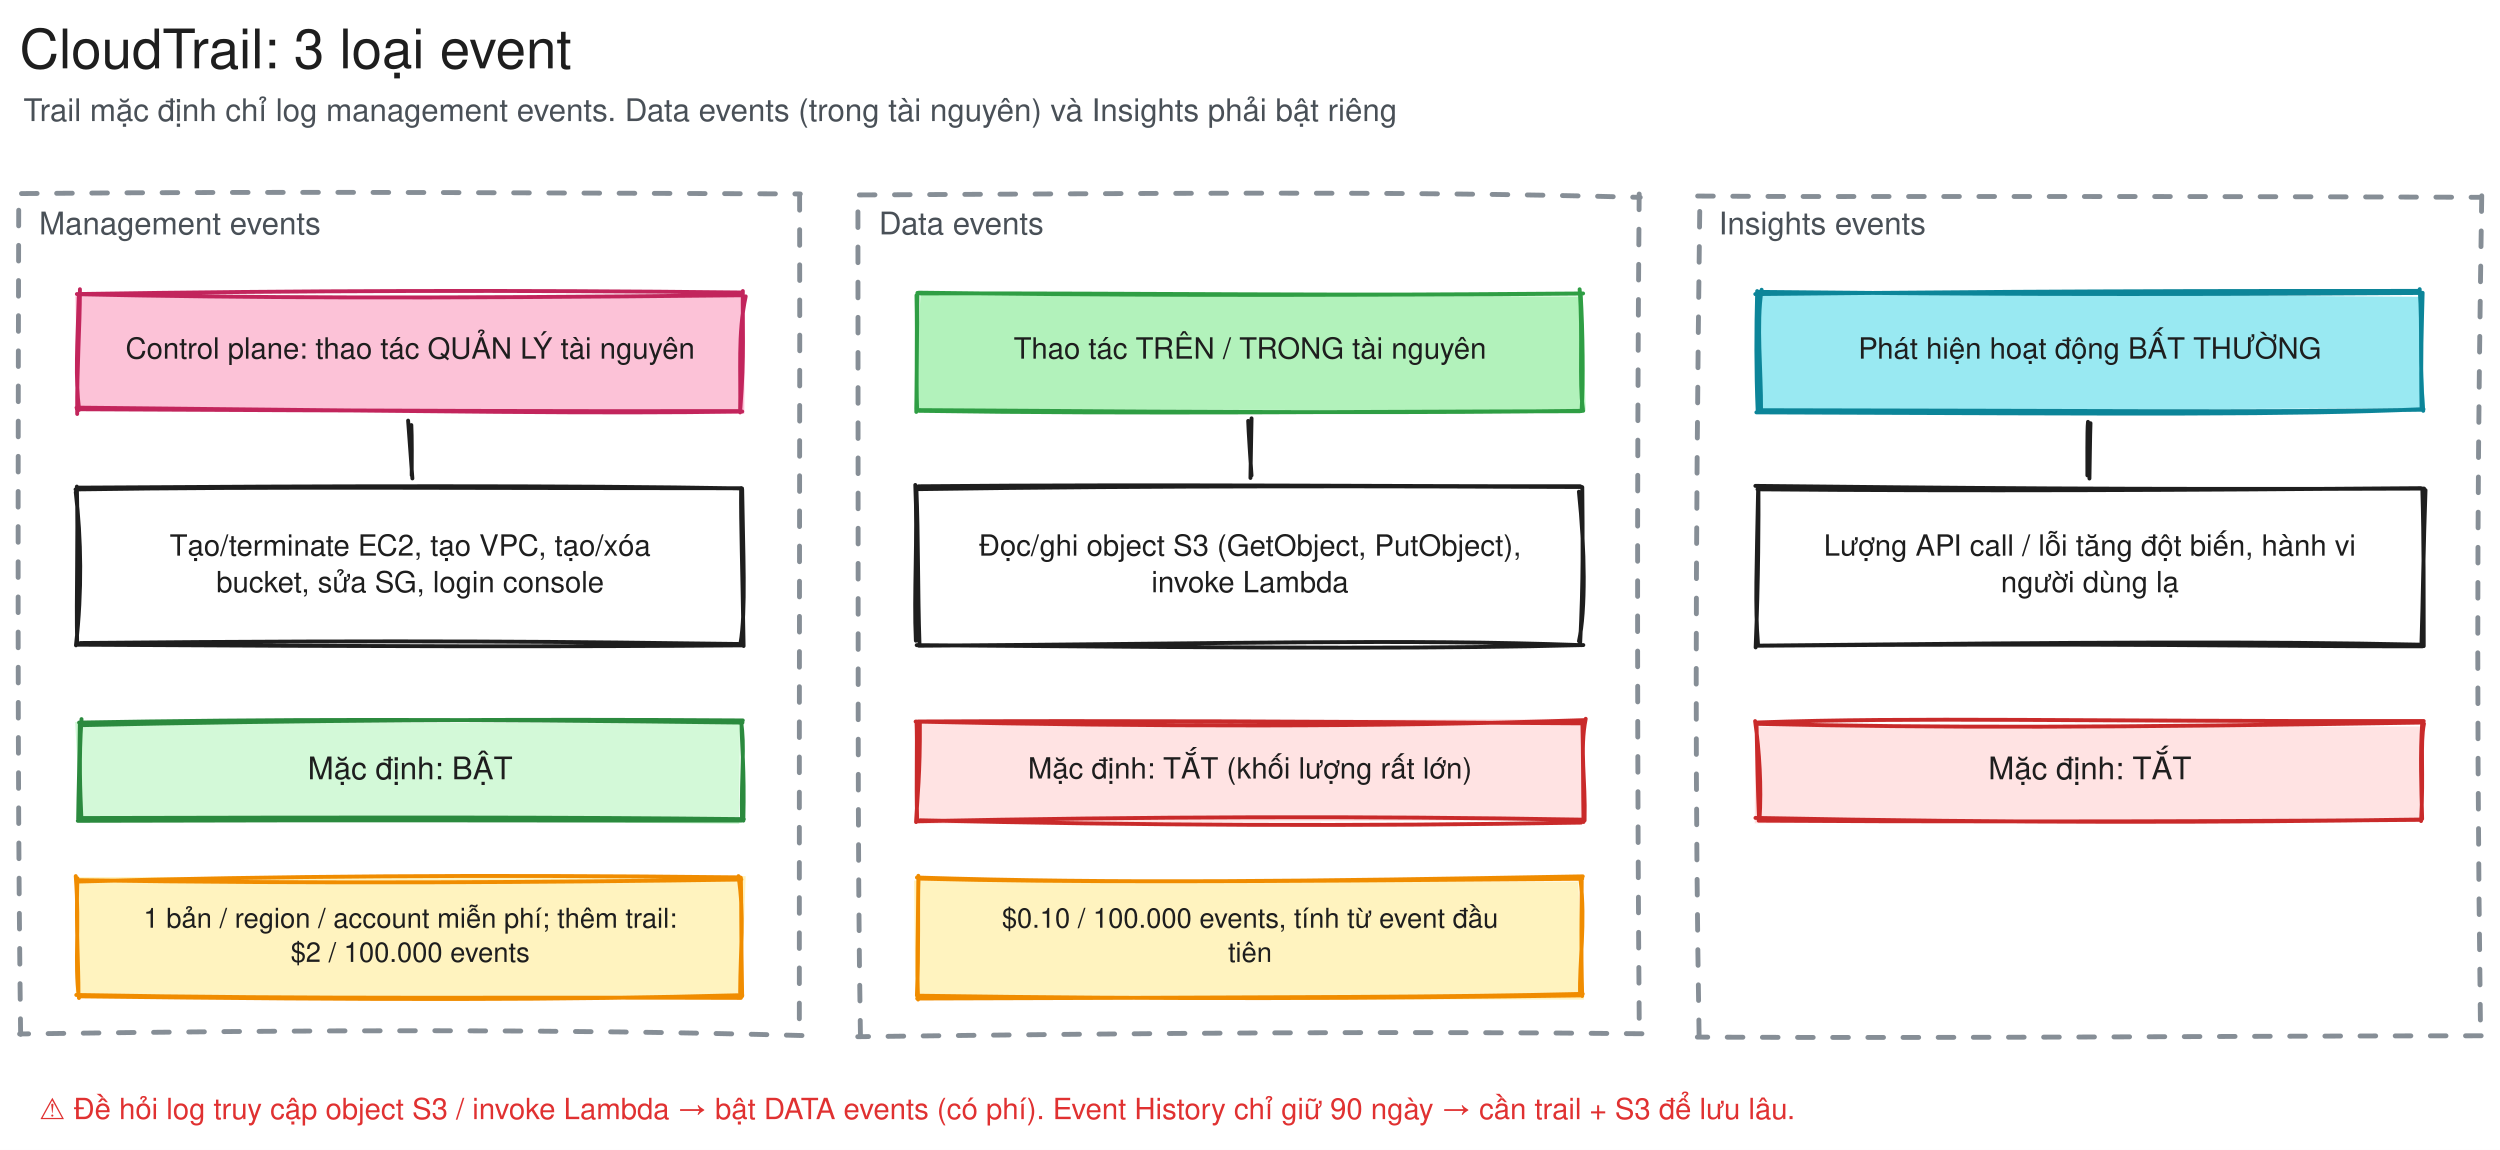
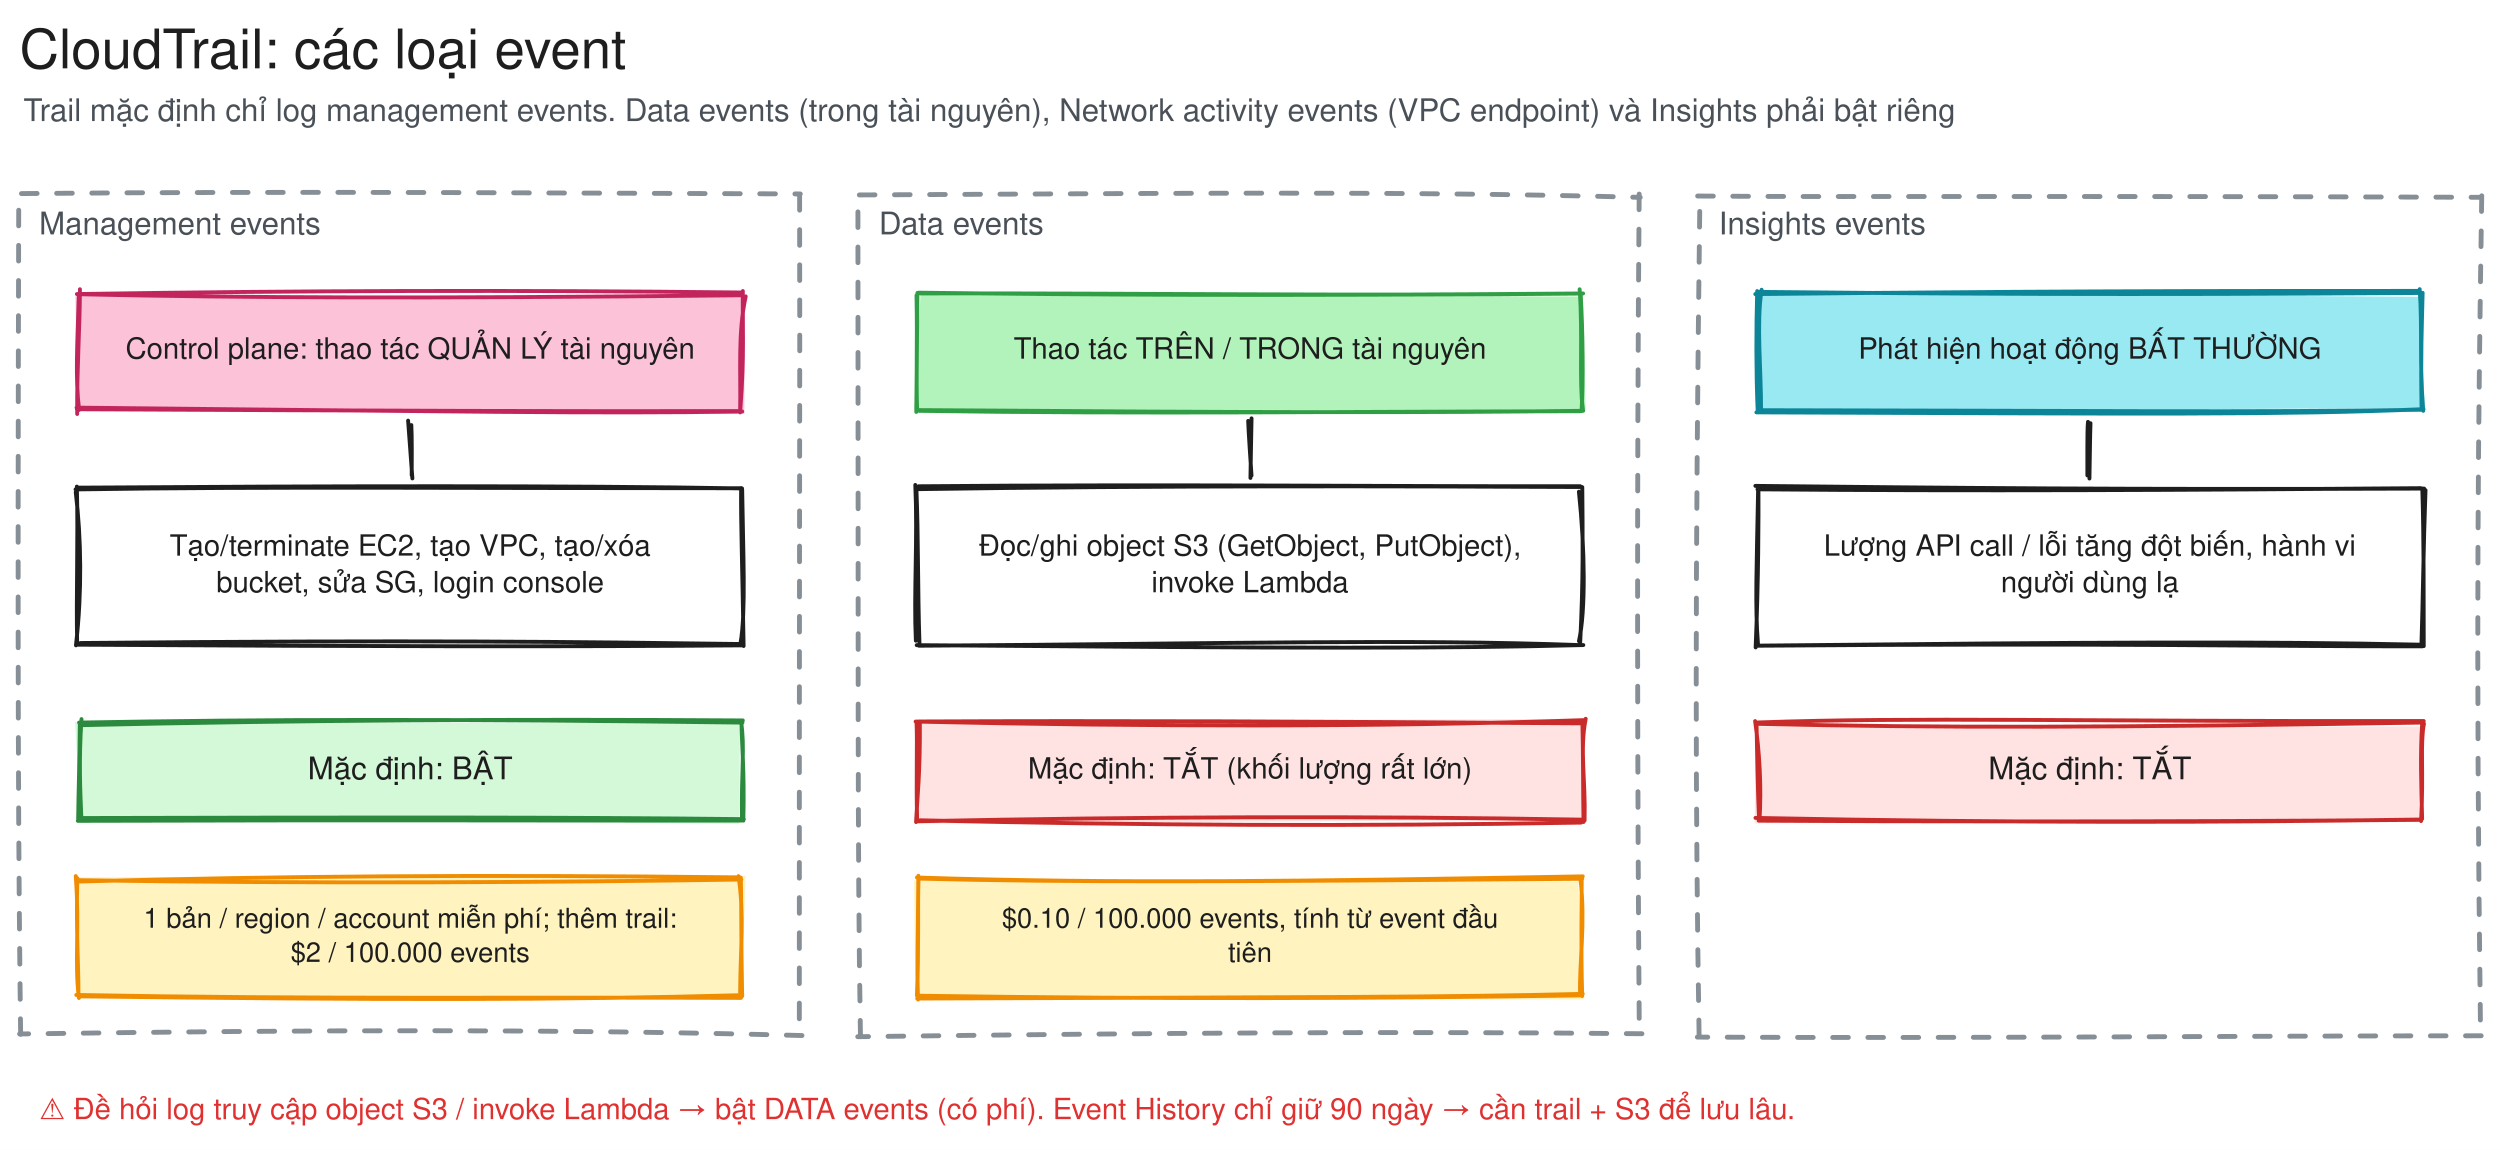
<svg xmlns="http://www.w3.org/2000/svg" version="1.1" viewBox="0 0 1280 588.75" width="1280" height="588.75">
  <defs>
    <style>
      @font-face {
        font-family: "Virgil";
        src: url("https://excalidraw.com/Virgil.woff2");
      }
      @font-face {
        font-family: "Cascadia";
        src: url("https://excalidraw.com/Cascadia.woff2");
      }
    </style>
  </defs>
  <rect x="0" y="0" width="1280" height="588.75" fill="#ffffff" />
  <g transform="translate(10 10) rotate(0 152.88 17.5)">
-     <text x="0" y="25" font-family="Helvetica, Segoe UI Emoji" font-size="28px" fill="#1e1e1e" text-anchor="start" style="white-space: pre;" direction="ltr">CloudTrail: 3 loại event</text>
+     <text x="0" y="25" font-family="Helvetica, Segoe UI Emoji" font-size="28px" fill="#1e1e1e" text-anchor="start" style="white-space: pre;" direction="ltr">CloudTrail: các loại event</text>
  </g>
  <g transform="translate(12 48) rotate(0 373.28 10)">
-     <text x="0" y="14" font-family="Helvetica, Segoe UI Emoji" font-size="16px" fill="#495057" text-anchor="start" style="white-space: pre;" direction="ltr">Trail mặc định chỉ log management events. Data events (trong tài nguyên) và Insights phải bật riêng</text>
+     <text x="0" y="14" font-family="Helvetica, Segoe UI Emoji" font-size="16px" fill="#495057" text-anchor="start" style="white-space: pre;" direction="ltr">Trail mặc định chỉ log management events. Data events (trong tài nguyên), Network activity events (VPC endpoint) và Insights phải bật riêng</text>
  </g>
  <g stroke-linecap="round" transform="translate(10 100) rotate(0 200 215)">
    <path d="M1 -0.89 C147.17 -2.24, 294.04 -1.01, 399.74 -0.7 M399.4 -0.4 C399.67 93, 399.14 186.9, 399.26 430.86 M400.61 430.19 C276.92 426.86, 154.19 427.22, 0.04 429.39 M0.56 429.63 C-0.55 340.18, -1.12 248.36, -0.4 -0.58" stroke="#868e96" stroke-width="2.5" fill="none" stroke-dasharray="8 10" />
  </g>
  <g transform="translate(20 106) rotate(0 75.2 10)">
    <text x="0" y="14" font-family="Helvetica, Segoe UI Emoji" font-size="16px" fill="#495057" text-anchor="start" style="white-space: pre;" direction="ltr">Management events</text>
  </g>
  <g stroke-linecap="round" transform="translate(440 100) rotate(0 200 215)">
    <path d="M-0.02 -0.19 C136.42 -0.75, 270.61 -2.48, 399.8 1.05 M399.26 -0.64 C398.01 152.08, 398.33 304.65, 399.34 430.66 M400.67 429.27 C276.3 428, 154.4 428.86, -0.83 430.79 M0.55 430.47 C-1.11 332.39, -0.44 234.95, -0.75 0.03" stroke="#868e96" stroke-width="2.5" fill="none" stroke-dasharray="8 10" />
  </g>
  <g transform="translate(450 106) rotate(0 45.52 10)">
    <text x="0" y="14" font-family="Helvetica, Segoe UI Emoji" font-size="16px" fill="#495057" text-anchor="start" style="white-space: pre;" direction="ltr">Data events</text>
  </g>
  <g stroke-linecap="round" transform="translate(870 100) rotate(0 200 215)">
    <path d="M-0.8 0.37 C82.49 1.03, 164.79 0.13, 400.34 1.02 M400.65 0.25 C398.98 111.9, 397.39 224.22, 400.04 429.27 M400.35 430.32 C272 430.35, 144.96 431.66, -0.96 431 M-0.06 430.24 C-1.96 315.09, -2.23 199.75, 0.35 0.95" stroke="#868e96" stroke-width="2.5" fill="none" stroke-dasharray="8 10" />
  </g>
  <g transform="translate(880 106) rotate(0 57.92 10)">
    <text x="0" y="14" font-family="Helvetica, Segoe UI Emoji" font-size="16px" fill="#495057" text-anchor="start" style="white-space: pre;" direction="ltr">Insights events</text>
  </g>
  <g stroke-linecap="round" transform="translate(40 150) rotate(0 170 30)">
    <path d="M-1.4 1.72 L341.42 1.7 L341.08 61.85 L-0.21 60.1" stroke="none" stroke-width="0" fill="#fcc2d7" />
    <path d="M0.72 0.69 C85.96 2.45, 170.64 2.98, 339.8 1.18 M-0.64 0.56 C111.75 -1.23, 224.74 -1.55, 339.77 -0.24 M341.8 1.74 C337.66 21.19, 339.41 39.78, 338.94 61.16 M340.33 -0.99 C340.08 15.24, 341.19 32.29, 339.08 59.07 M340.03 60.68 C267.14 61.88, 191.82 60.64, -0.81 58.71 M339.52 60.46 C251.63 60.67, 164.19 60.34, -0.62 59.53 M-0.48 61.96 C-0.68 38.13, 0.89 18.46, 0.92 -1.91 M0.51 59.9 C-1.51 43.57, -0.4 26.47, 0.38 0.64" stroke="#c2255c" stroke-width="2" fill="none" />
  </g>
  <g transform="translate(57.3 170.625) rotate(0 152.7 9.375)">
    <text x="152.7" y="13" font-family="Helvetica, Segoe UI Emoji" font-size="15px" fill="#1e1e1e" text-anchor="middle" style="white-space: pre;" direction="ltr">Control plane: thao tác QUẢN LÝ tài nguyên</text>
  </g>
  <g stroke-linecap="round" transform="translate(40 250) rotate(0 170 40)">
    <path d="M0.44 -0.93 L338.94 1.51 L339.48 81.15 L1.62 81.52" stroke="none" stroke-width="0" fill="#ffffff" />
    <path d="M-1.32 0.58 C98.49 -0.98, 199.75 0.01, 339.01 -0.02 M0.23 -0.32 C126.25 -1.19, 252.02 -1.52, 339.93 0.07 M339.99 0.64 C340.41 31.97, 341.97 63.39, 339.13 79.41 M339.45 -0.13 C339.28 18.83, 340.1 39.37, 340.72 80.76 M339.43 79.74 C256.17 78.64, 175.21 77.6, 1.2 79.22 M339.8 80.42 C250.78 81.15, 160.12 81.05, -0.4 80.08 M-1.11 80.41 C2.05 52.64, 1.58 25.9, -1.22 1.99 M-0.49 80.04 C-1.06 53.99, 0.08 26.5, -0.65 -0.87" stroke="#1e1e1e" stroke-width="2" fill="none" />
  </g>
  <g transform="translate(75.375 271.25) rotate(0 134.625 18.75)">
    <text x="134.625" y="13.25" font-family="Helvetica, Segoe UI Emoji" font-size="15px" fill="#1e1e1e" text-anchor="middle" style="white-space: pre;" direction="ltr">Tạo/terminate EC2, tạo VPC, tạo/xóa</text>
    <text x="134.625" y="32" font-family="Helvetica, Segoe UI Emoji" font-size="15px" fill="#1e1e1e" text-anchor="middle" style="white-space: pre;" direction="ltr">bucket, sửa SG, login console</text>
  </g>
  <g stroke-linecap="round" transform="translate(40 370) rotate(0 170 25)">
    <path d="M-1.52 -0.38 L338.86 0.41 L338.48 51.85 L1.04 48.4" stroke="none" stroke-width="0" fill="#d3f9d8" />
    <path d="M1.01 1.3 C112.27 -1.25, 223.89 -1.93, 340.32 -1.14 M0.49 -0.04 C95.81 -1.76, 190.67 -1.94, 340.13 -0.03 M339.36 -0.87 C341.51 11.99, 339.46 25.7, 339.89 49.43 M339.66 -0.57 C339.72 12.02, 341.21 22.64, 340.6 50.17 M340.84 49.4 C246.42 48.36, 153.38 48.46, 1.16 48.83 M339.64 50.13 C245.86 50.22, 151.13 49.77, -0.16 50.27 M1.67 49.19 C1.03 34.24, 0.33 18.94, 1.73 -1.82 M0.02 49.28 C0.17 35.4, 0.74 20.84, 0.87 0.38" stroke="#2b8a3e" stroke-width="2" fill="none" />
  </g>
  <g transform="translate(157.36 385) rotate(0 52.64 10)">
    <text x="52.64" y="14" font-family="Helvetica, Segoe UI Emoji" font-size="16px" fill="#1e1e1e" text-anchor="middle" style="white-space: pre;" direction="ltr">Mặc định: BẬT</text>
  </g>
  <g stroke-linecap="round" transform="translate(40 450) rotate(0 170 30)">
    <path d="M-0.84 -0.89 L341.79 -1.41 L339.71 60.32 L-1.25 59.97" stroke="none" stroke-width="0" fill="#fff3bf" />
    <path d="M0.73 1.33 C101.86 -1.43, 202.78 -2.29, 338.89 -0.79 M-0.23 0.65 C122.04 2.56, 243.81 1.76, 339.55 0.32 M338.09 -1.43 C341.2 18.73, 339.06 35.55, 338.96 58.09 M339.3 -0.65 C339.68 12.53, 339.32 25.24, 339.98 60.04 M339.36 60.92 C229.64 60.47, 119.31 61.68, -0.95 59.42 M340.06 59.52 C247.49 62.06, 155.72 62.03, 0.35 60.13 M0.42 60.98 C-1.95 42.44, 0.82 25.42, -1.22 -1.45 M0.16 59.04 C0.24 43.81, -1.13 27.64, -0.39 -0.35" stroke="#f08c00" stroke-width="2" fill="none" />
  </g>
  <g transform="translate(61.11 462.5) rotate(0 148.89 17.5)">
    <text x="148.89" y="12.5" font-family="Helvetica, Segoe UI Emoji" font-size="14px" fill="#1e1e1e" text-anchor="middle" style="white-space: pre;" direction="ltr">1 bản / region / account miễn phí; thêm trail:</text>
    <text x="148.89" y="30" font-family="Helvetica, Segoe UI Emoji" font-size="14px" fill="#1e1e1e" text-anchor="middle" style="white-space: pre;" direction="ltr">$2 / 100.000 events</text>
  </g>
  <g stroke-linecap="round" transform="translate(470 150) rotate(0 170 30)">
    <path d="M1.29 1.03 L340.25 1.79 L341.82 60.1 L-1.82 59.66" stroke="none" stroke-width="0" fill="#b2f2bb" />
    <path d="M1.24 0.23 C111.31 0.01, 222.25 1.61, 339.25 0.31 M0.45 -0.15 C89.26 0.98, 178.54 1.56, 340.55 0.25 M338.77 -1.89 C340.48 21.04, 338.43 46.1, 340.44 59.43 M339.28 -0.04 C340.47 21.63, 340.64 43.39, 339.78 60.47 M338.95 60.55 C225.75 60.68, 113.12 62.09, 0.56 60.34 M340.6 60.33 C261.79 61.35, 182.97 61.26, -0.18 59.97 M-0.43 59.54 C-1.05 43.24, -0.24 26.6, -0.75 1.2 M-0.86 60.9 C-0.6 39.56, -0.48 17.98, -0.27 -0.05" stroke="#2f9e44" stroke-width="2" fill="none" />
  </g>
  <g transform="translate(517.525 170.625) rotate(0 122.475 9.375)">
    <text x="122.475" y="13" font-family="Helvetica, Segoe UI Emoji" font-size="15px" fill="#1e1e1e" text-anchor="middle" style="white-space: pre;" direction="ltr">Thao tác TRÊN / TRONG tài nguyên</text>
  </g>
  <g stroke-linecap="round" transform="translate(470 250) rotate(0 170 40)">
    <path d="M0.92 -1.95 L339.22 -0.27 L339.42 79.1 L-0.68 80.49" stroke="none" stroke-width="0" fill="#ffffff" />
    <path d="M0.34 -1.03 C125.59 -2.16, 252.16 -0.88, 339.09 -1.04 M-0.43 0.45 C123.53 -1.46, 246.82 -1.08, 339.99 -0.65 M338.4 1.75 C341.53 31.38, 341.85 62.82, 338.43 78.27 M340.13 -0.56 C340.34 24.17, 340.7 46.91, 339.03 79.45 M339.68 80.32 C250.02 77.06, 162.23 79.58, 0.47 80.61 M340.66 80.27 C269.77 82.1, 200.14 81.99, -0.65 80.32 M-1.08 78.04 C-2.19 54.35, -0.11 25.08, -1.37 -1.71 M0.79 80.33 C-0.17 51.61, 0.22 24.61, -0.81 0.18" stroke="#1e1e1e" stroke-width="2" fill="none" />
  </g>
  <g transform="translate(487.375 271.25) rotate(0 152.625 18.75)">
    <text x="152.625" y="13.25" font-family="Helvetica, Segoe UI Emoji" font-size="15px" fill="#1e1e1e" text-anchor="middle" style="white-space: pre;" direction="ltr">Đọc/ghi object S3 (GetObject, PutObject),</text>
    <text x="152.625" y="32" font-family="Helvetica, Segoe UI Emoji" font-size="15px" fill="#1e1e1e" text-anchor="middle" style="white-space: pre;" direction="ltr">invoke Lambda</text>
  </g>
  <g stroke-linecap="round" transform="translate(470 370) rotate(0 170 25)">
    <path d="M0.22 -0.55 L338.9 -2 L340.61 49.67 L-0.9 51.76" stroke="none" stroke-width="0" fill="#ffe3e3" />
    <path d="M-1.21 -0.56 C117.42 2.12, 236.52 2.31, 341.13 -1.29 M0.19 -0.6 C100.6 -1.09, 200.88 -0.65, 340.3 0.36 M341.88 -1.98 C338.7 14.12, 341.86 28.8, 341.31 50.08 M340.16 -0.26 C340.61 16.31, 340.5 35.33, 340.76 50.86 M339.52 51.17 C225.92 53.19, 112.53 52.59, 1.12 49.99 M340.25 49.66 C227.69 47.71, 114.77 48.12, -0.54 50.49 M-0.98 50.9 C-0.4 38.5, 1.13 26.83, 0.97 -0.03 M-0.43 49.45 C-1 30.06, -0.23 10.16, -0.74 -0.43" stroke="#c92a2a" stroke-width="2" fill="none" />
  </g>
  <g transform="translate(523.3 385.625) rotate(0 116.7 9.375)">
    <text x="116.7" y="13" font-family="Helvetica, Segoe UI Emoji" font-size="15px" fill="#1e1e1e" text-anchor="middle" style="white-space: pre;" direction="ltr">Mặc định: TẮT (khối lượng rất lớn)</text>
  </g>
  <g stroke-linecap="round" transform="translate(470 450) rotate(0 170 30)">
    <path d="M-1.99 0.79 L338.06 1.36 L340.95 61.8 L-1.38 61.2" stroke="none" stroke-width="0" fill="#fff3bf" />
    <path d="M-0.53 -0.71 C100.59 2.54, 199.34 1.23, 340.38 -1.31 M0.67 -0.14 C78.88 1.85, 158.41 1.45, 340.09 -0.06 M339.16 -0.12 C341.92 22.43, 338.46 43.56, 339.02 59.52 M339.83 0.92 C339.87 17.27, 339.36 33.54, 340.08 59.96 M340.37 58.86 C271.66 60.58, 203.42 60.54, -0.39 61.25 M340.11 59.64 C234.54 61.22, 129.04 61.7, -0.13 59.8 M0.07 61.77 C-0.64 45.34, -0.04 30.64, 0.2 -1.6 M-0.54 59.68 C0.54 37.37, -0.24 12.86, 0.28 0.66" stroke="#f08c00" stroke-width="2" fill="none" />
  </g>
  <g transform="translate(499.65 462.5) rotate(0 140.35 17.5)">
    <text x="140.35" y="12.5" font-family="Helvetica, Segoe UI Emoji" font-size="14px" fill="#1e1e1e" text-anchor="middle" style="white-space: pre;" direction="ltr">$0.10 / 100.000 events, tính từ event đầu</text>
    <text x="140.35" y="30" font-family="Helvetica, Segoe UI Emoji" font-size="14px" fill="#1e1e1e" text-anchor="middle" style="white-space: pre;" direction="ltr">tiên</text>
  </g>
  <g stroke-linecap="round" transform="translate(900 150) rotate(0 170 30)">
    <path d="M0.61 -0.38 L338.59 1.97 L341.55 58.98 L1.8 60.41" stroke="none" stroke-width="0" fill="#99e9f2" />
    <path d="M-1.3 0.58 C77.95 -0.22, 158.05 -1.16, 338.86 -1.05 M-0.17 -0.56 C92.73 0.41, 185.16 1.06, 339.45 0 M338.88 -1.95 C340.3 18.49, 338.69 36.18, 340.69 60.34 M340.39 -0.08 C340.02 16.1, 339.31 32.22, 339.86 59.83 M340.83 59.49 C269.83 62.55, 199.72 61.88, -0.73 61.13 M340.66 59.78 C255.43 61.18, 170.79 60.26, 0.52 60.02 M1.66 60.23 C1.76 39.75, -0.82 15.78, 1.95 -1.65 M-0.05 60.98 C-0.95 39.39, -0.87 18.77, -0.33 -0.97" stroke="#0c8599" stroke-width="2" fill="none" />
  </g>
  <g transform="translate(953.6 170.625) rotate(0 116.4 9.375)">
    <text x="116.4" y="13" font-family="Helvetica, Segoe UI Emoji" font-size="15px" fill="#1e1e1e" text-anchor="middle" style="white-space: pre;" direction="ltr">Phát hiện hoạt động BẤT THƯỜNG</text>
  </g>
  <g stroke-linecap="round" transform="translate(900 250) rotate(0 170 40)">
    <path d="M-0.06 1.49 L340.02 0.98 L341.65 81.07 L-0.33 78.5" stroke="none" stroke-width="0" fill="#ffffff" />
    <path d="M-1.25 -1.23 C93.79 -0.23, 189.12 0.75, 341.14 0.15 M-0.16 0.53 C109.28 1.5, 218.48 0.93, 339.5 -0.06 M341.86 0.96 C340.83 28.52, 340.5 59.06, 339.78 80.08 M340.24 0.56 C341.04 26.71, 340.9 54.68, 340.95 80.81 M340.18 80.93 C261.38 81.03, 183.57 79.12, -0.37 80.61 M339.48 80.08 C257.18 78.3, 173.19 78.78, 0.43 80.56 M-1.11 81.47 C0.36 47.08, 0.4 14.37, 0.32 -0.92 M0.09 79.85 C-1.48 60.14, -0.57 41.73, 0.18 -0.53" stroke="#1e1e1e" stroke-width="2" fill="none" />
  </g>
  <g transform="translate(927.275 271.25) rotate(0 142.725 18.75)">
    <text x="142.725" y="13.25" font-family="Helvetica, Segoe UI Emoji" font-size="15px" fill="#1e1e1e" text-anchor="middle" style="white-space: pre;" direction="ltr">Lượng API call / lỗi tăng đột biến, hành vi</text>
    <text x="142.725" y="32" font-family="Helvetica, Segoe UI Emoji" font-size="15px" fill="#1e1e1e" text-anchor="middle" style="white-space: pre;" direction="ltr">người dùng lạ</text>
  </g>
  <g stroke-linecap="round" transform="translate(900 370) rotate(0 170 25)">
    <path d="M-1.38 1.96 L340.36 1.99 L338.62 48.6 L-1.56 51.57" stroke="none" stroke-width="0" fill="#ffe3e3" />
    <path d="M-0.13 -0.09 C80.81 -2.96, 161.74 -0.52, 340.94 -0.84 M0.41 0.62 C91.32 2.76, 181.77 2.56, 340.25 -0.05 M341.07 0.51 C339.02 11.16, 340.99 25.29, 339.58 50.38 M340.2 -0.33 C339.04 16.79, 339.72 31.73, 340.13 49.28 M338.8 49.59 C236.94 51.11, 134.5 51.48, -1.2 48.77 M339.36 49.76 C204.98 50.9, 69.68 50.66, 0.43 50.17 M0.85 50.16 C2 32.62, 0.75 14.32, -1.38 -0.8 M0.62 49.28 C-0.04 34.45, -0.31 17.22, -0.67 0.07" stroke="#c92a2a" stroke-width="2" fill="none" />
  </g>
  <g transform="translate(1017.36 385) rotate(0 52.64 10)">
    <text x="52.64" y="14" font-family="Helvetica, Segoe UI Emoji" font-size="16px" fill="#1e1e1e" text-anchor="middle" style="white-space: pre;" direction="ltr">Mặc định: TẮT</text>
  </g>
  <g stroke-linecap="round">
    <g transform="translate(210 216) rotate(0 0 14)">
      <path d="M-1.05 -0.64 C-0.75 4.19, 0.86 24.28, 1.14 28.95 M0.6 1.63 C0.9 6.15, 0.86 22.87, 0.79 27.33" stroke="#1e1e1e" stroke-width="2" fill="none" />
    </g>
  </g>
  <g stroke-linecap="round">
    <g transform="translate(640 216) rotate(0 0 14)">
      <path d="M-0.93 -0.5 C-0.84 3.88, 0.46 22.65, 0.77 27.46 M0.79 -1.8 C0.76 3.24, 0.24 24.04, 0.23 28.71" stroke="#1e1e1e" stroke-width="2" fill="none" />
    </g>
  </g>
  <g stroke-linecap="round">
    <g transform="translate(1070 216) rotate(0 0 14)">
      <path d="M0.33 0.68 C0.11 5.36, -0.09 24.27, -0.21 29 M-0.95 -0.01 C-1.44 4.28, -1.2 22.85, -1.26 27.4" stroke="#1e1e1e" stroke-width="2" fill="none" />
    </g>
  </g>
  <g transform="translate(20 560) rotate(0 464.475 9.375)">
    <text x="0" y="13" font-family="Helvetica, Segoe UI Emoji" font-size="15px" fill="#e03131" text-anchor="start" style="white-space: pre;" direction="ltr">⚠ Đề hỏi log truy cập object S3 / invoke Lambda → bật DATA events (có phí). Event History chỉ giữ 90 ngày → cần trail + S3 để lưu lâu.</text>
  </g>
</svg>
